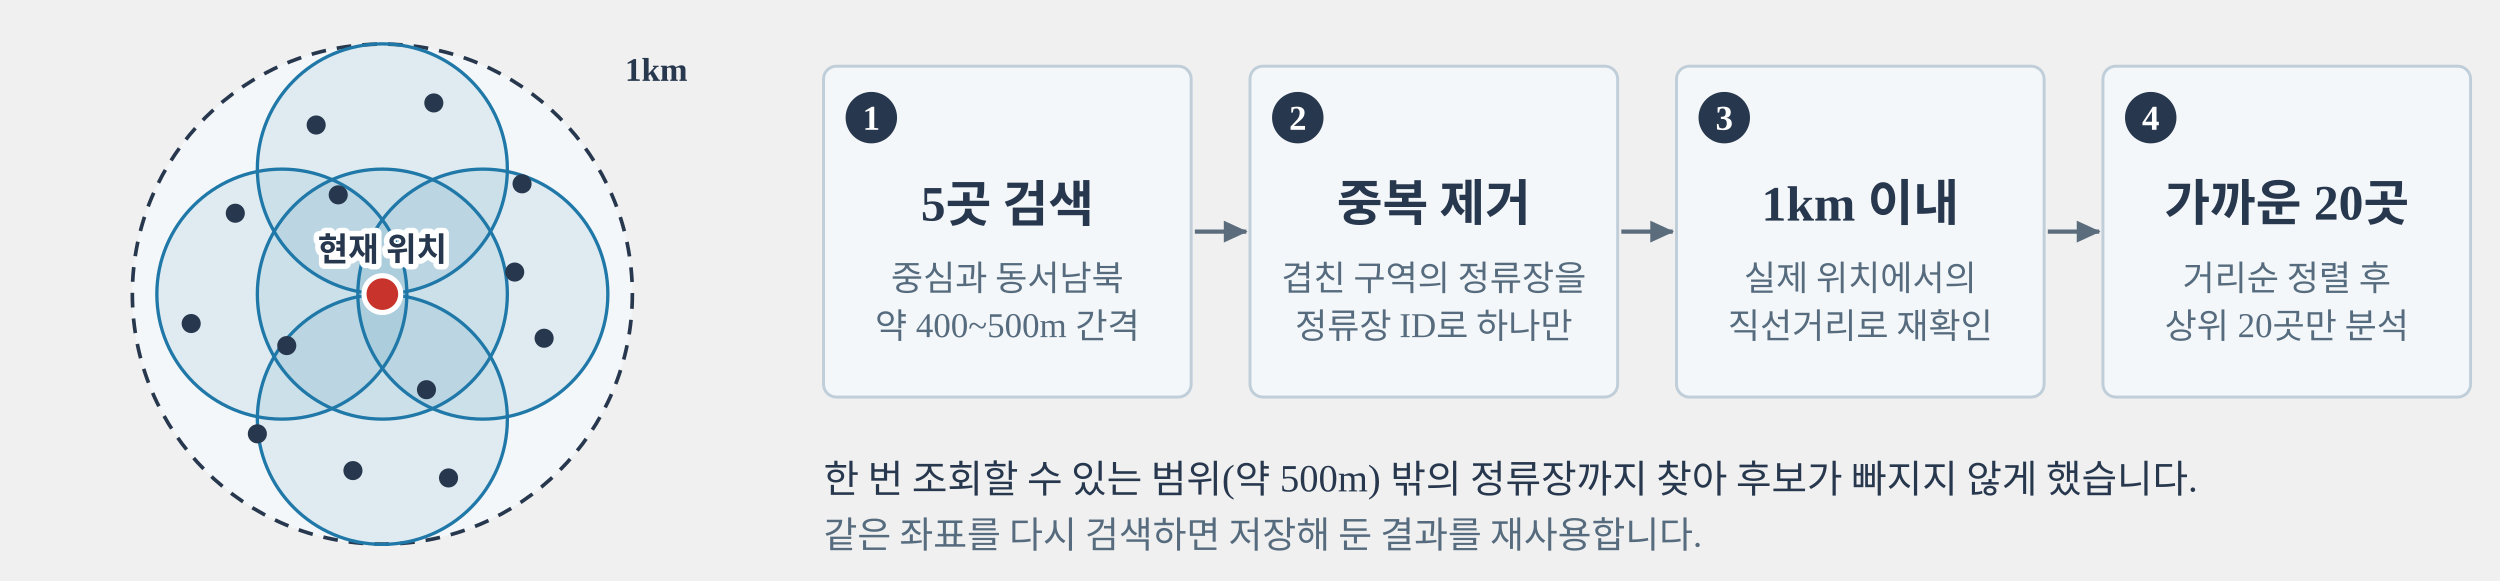
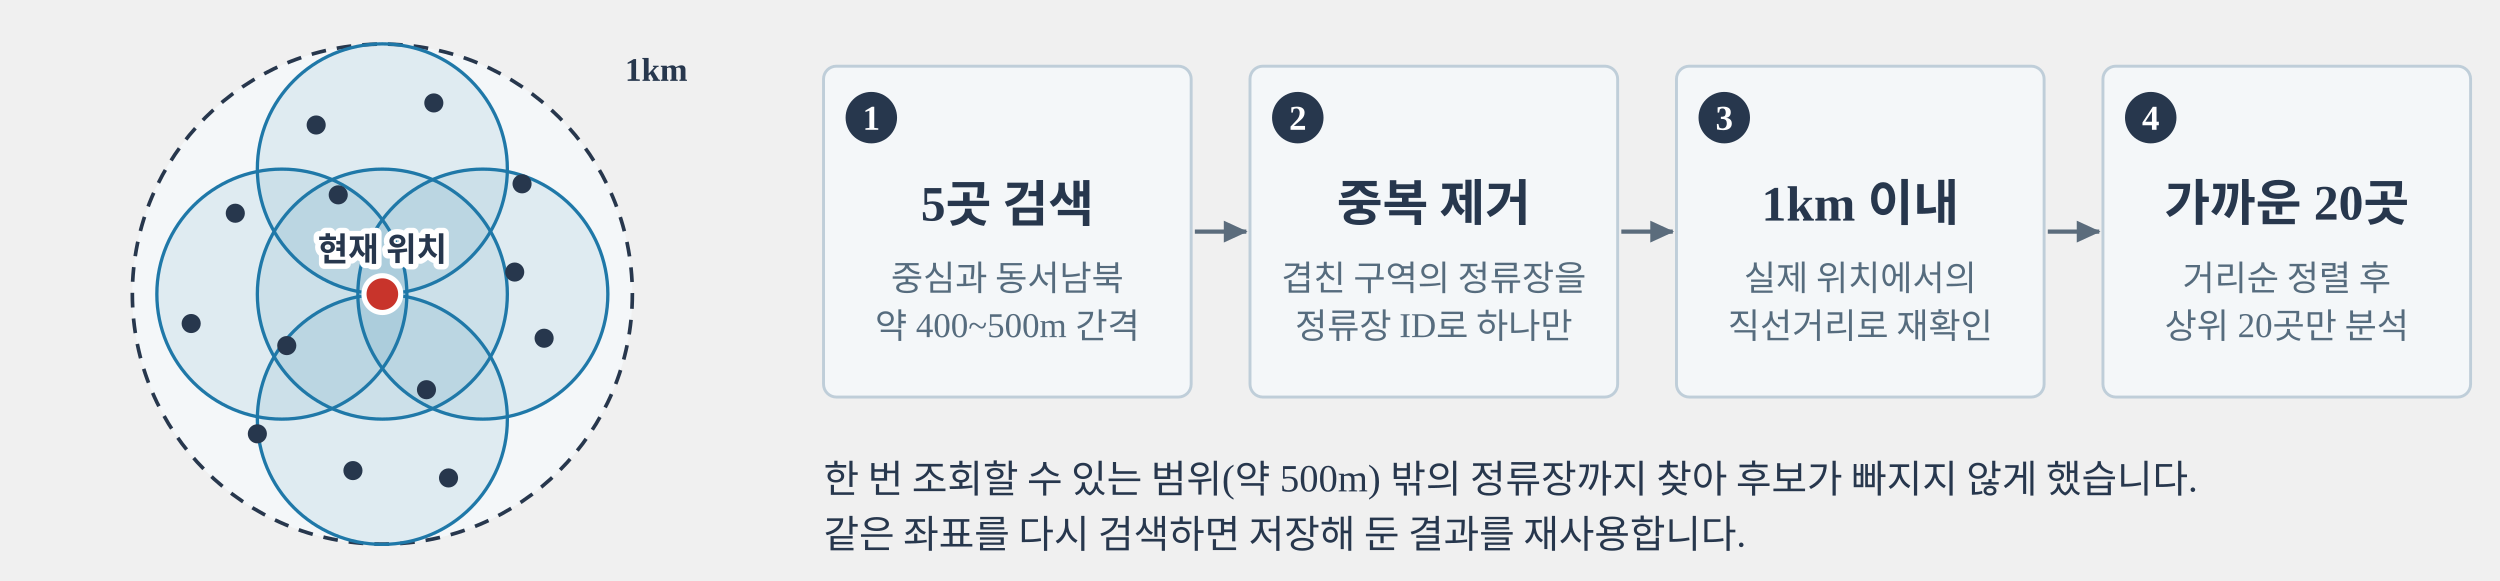
<svg class="bus-fig" viewBox="0 0 680 158" role="img" aria-label="현재 위치를 중심으로 다섯 지점을 검색해 1km 범위의 정류장을 찾고 중복 제거, 거리 확인, 가까운 20곳 선택을 거치는 과정">
  <defs>
    <marker id="bf-line" viewBox="0 0 8 8" refX="7" refY="4" markerWidth="7" markerHeight="7" markerUnits="userSpaceOnUse" orient="auto">
      <path d="M0 0.6L7.4 4L0 7.4z" fill="#5B6C7C" />
    </marker>
    <marker id="bf-good" viewBox="0 0 8 8" refX="7" refY="4" markerWidth="7" markerHeight="7" markerUnits="userSpaceOnUse" orient="auto">
      <path d="M0 0.6L7.4 4L0 7.4z" fill="#1F78A8" />
    </marker>
    <marker id="bf-bad" viewBox="0 0 8 8" refX="7" refY="4" markerWidth="7" markerHeight="7" markerUnits="userSpaceOnUse" orient="auto">
      <path d="M0 0.6L7.4 4L0 7.4z" fill="#C8342B" />
    </marker>
  </defs>
  <circle cx="104" cy="80" r="68" fill="#F4F7F9" stroke="#27374D" stroke-width="1" stroke-dasharray="4 3" />
  <circle cx="104" cy="80" r="34" fill="#1F78A8" stroke="#1F78A8" stroke-width="0.9" fill-opacity="0.1" />
  <circle cx="104" cy="45.932" r="34" fill="#1F78A8" stroke="#1F78A8" stroke-width="0.9" fill-opacity="0.1" />
  <circle cx="104" cy="114.068" r="34" fill="#1F78A8" stroke="#1F78A8" stroke-width="0.9" fill-opacity="0.1" />
  <circle cx="131.336" cy="80" r="34" fill="#1F78A8" stroke="#1F78A8" stroke-width="0.9" fill-opacity="0.1" />
  <circle cx="76.664" cy="80" r="34" fill="#1F78A8" stroke="#1F78A8" stroke-width="0.9" fill-opacity="0.1" />
  <circle cx="86" cy="34" r="2.6" fill="#27374D" stroke="none" stroke-width="0.8" />
  <circle cx="118" cy="28" r="2.6" fill="#27374D" stroke="none" stroke-width="0.8" />
  <circle cx="142" cy="50" r="2.6" fill="#27374D" stroke="none" stroke-width="0.8" />
  <circle cx="64" cy="58" r="2.6" fill="#27374D" stroke="none" stroke-width="0.8" />
  <circle cx="92" cy="53" r="2.6" fill="#27374D" stroke="none" stroke-width="0.8" />
  <circle cx="140" cy="74" r="2.6" fill="#27374D" stroke="none" stroke-width="0.8" />
  <circle cx="52" cy="88" r="2.6" fill="#27374D" stroke="none" stroke-width="0.8" />
  <circle cx="78" cy="94" r="2.6" fill="#27374D" stroke="none" stroke-width="0.8" />
  <circle cx="148" cy="92" r="2.6" fill="#27374D" stroke="none" stroke-width="0.8" />
  <circle cx="116" cy="106" r="2.6" fill="#27374D" stroke="none" stroke-width="0.8" />
  <circle cx="70" cy="118" r="2.6" fill="#27374D" stroke="none" stroke-width="0.8" />
  <circle cx="122" cy="130" r="2.6" fill="#27374D" stroke="none" stroke-width="0.8" />
  <circle cx="96" cy="128" r="2.6" fill="#27374D" stroke="none" stroke-width="0.8" />
  <circle cx="104" cy="80" r="5" fill="#C8342B" stroke="#FFFFFF" stroke-width="1.4" />
  <text paint-order="stroke" stroke="#FFFFFF" stroke-width="3" stroke-linejoin="round" x="104" y="71" font-size="9" fill="#27374D" font-weight="700" text-anchor="middle">현재 위치</text>
  <text x="170" y="22" font-size="9" fill="#27374D" font-weight="700">1km</text>
  <rect x="224" y="18" width="100" height="90" rx="3.5" fill="#F4F7F9" stroke="#BFCED9" stroke-width="0.8" />
  <circle cx="237" cy="32" r="7" fill="#27374D" stroke="none" stroke-width="0.8" />
  <text x="237" y="35.3" font-size="9.5" fill="#FFFFFF" font-weight="700" text-anchor="middle">1</text>
  <text x="274" y="60" font-size="13.5" fill="#27374D" font-weight="700" text-anchor="middle">5곳 검색</text>
  <text x="274" y="79" font-size="9.5" fill="#566C7E" text-anchor="middle">중심과 동서남북</text>
  <text x="274" y="92" font-size="9.5" fill="#566C7E" text-anchor="middle">약 400~500m 간격</text>
  <path d="M325 63L339 63" fill="none" stroke="#5B6C7C" stroke-width="1.15" marker-end="url(#bf-line)" />
  <rect x="340" y="18" width="100" height="90" rx="3.5" fill="#F4F7F9" stroke="#BFCED9" stroke-width="0.8" />
  <circle cx="353" cy="32" r="7" fill="#27374D" stroke="none" stroke-width="0.8" />
  <text x="353" y="35.3" font-size="9.5" fill="#FFFFFF" font-weight="700" text-anchor="middle">2</text>
  <text x="390" y="60" font-size="13.5" fill="#27374D" font-weight="700" text-anchor="middle">중복 제거</text>
  <text x="390" y="79" font-size="9.5" fill="#566C7E" text-anchor="middle">겹친 구역의 정류장을</text>
  <text x="390" y="92" font-size="9.5" fill="#566C7E" text-anchor="middle">정류장 ID로 하나만</text>
  <path d="M441 63L455 63" fill="none" stroke="#5B6C7C" stroke-width="1.15" marker-end="url(#bf-line)" />
  <rect x="456" y="18" width="100" height="90" rx="3.5" fill="#F4F7F9" stroke="#BFCED9" stroke-width="0.8" />
  <circle cx="469" cy="32" r="7" fill="#27374D" stroke="none" stroke-width="0.8" />
  <text x="469" y="35.3" font-size="9.5" fill="#FFFFFF" font-weight="700" text-anchor="middle">3</text>
  <text x="506" y="60" font-size="13.5" fill="#27374D" font-weight="700" text-anchor="middle">1km 이내</text>
  <text x="506" y="79" font-size="9.5" fill="#566C7E" text-anchor="middle">실제 위치에서의</text>
  <text x="506" y="92" font-size="9.5" fill="#566C7E" text-anchor="middle">직선거리로 재확인</text>
  <path d="M557 63L571 63" fill="none" stroke="#5B6C7C" stroke-width="1.15" marker-end="url(#bf-line)" />
  <rect x="572" y="18" width="100" height="90" rx="3.5" fill="#F4F7F9" stroke="#BFCED9" stroke-width="0.8" />
  <circle cx="585" cy="32" r="7" fill="#27374D" stroke="none" stroke-width="0.8" />
  <text x="585" y="35.3" font-size="9.5" fill="#FFFFFF" font-weight="700" text-anchor="middle">4</text>
  <text x="622" y="60" font-size="13.5" fill="#27374D" font-weight="700" text-anchor="middle">가까운 20곳</text>
  <text x="622" y="79" font-size="9.5" fill="#566C7E" text-anchor="middle">거리순 정렬 후</text>
  <text x="622" y="92" font-size="9.5" fill="#566C7E" text-anchor="middle">상위 20곳만 분석</text>
  <text x="224" y="134" font-size="10.5" fill="#27374D">한 번 조회할 수 있는 범위(약 500m) 밖의 정류장까지 찾아 후보가 빠지지 않게 했습니다.</text>
-   <text x="224" y="149" font-size="10" fill="#566C7E">같은 좌표를 다시 검색하면 저장해 둔 결과를 재사용합니다.</text>
+   <text x="224" y="149" font-size="10.5" fill="#27374D">같은 좌표를 다시 검색하면 저장해 둔 결과를 재사용합니다.</text>
</svg>
